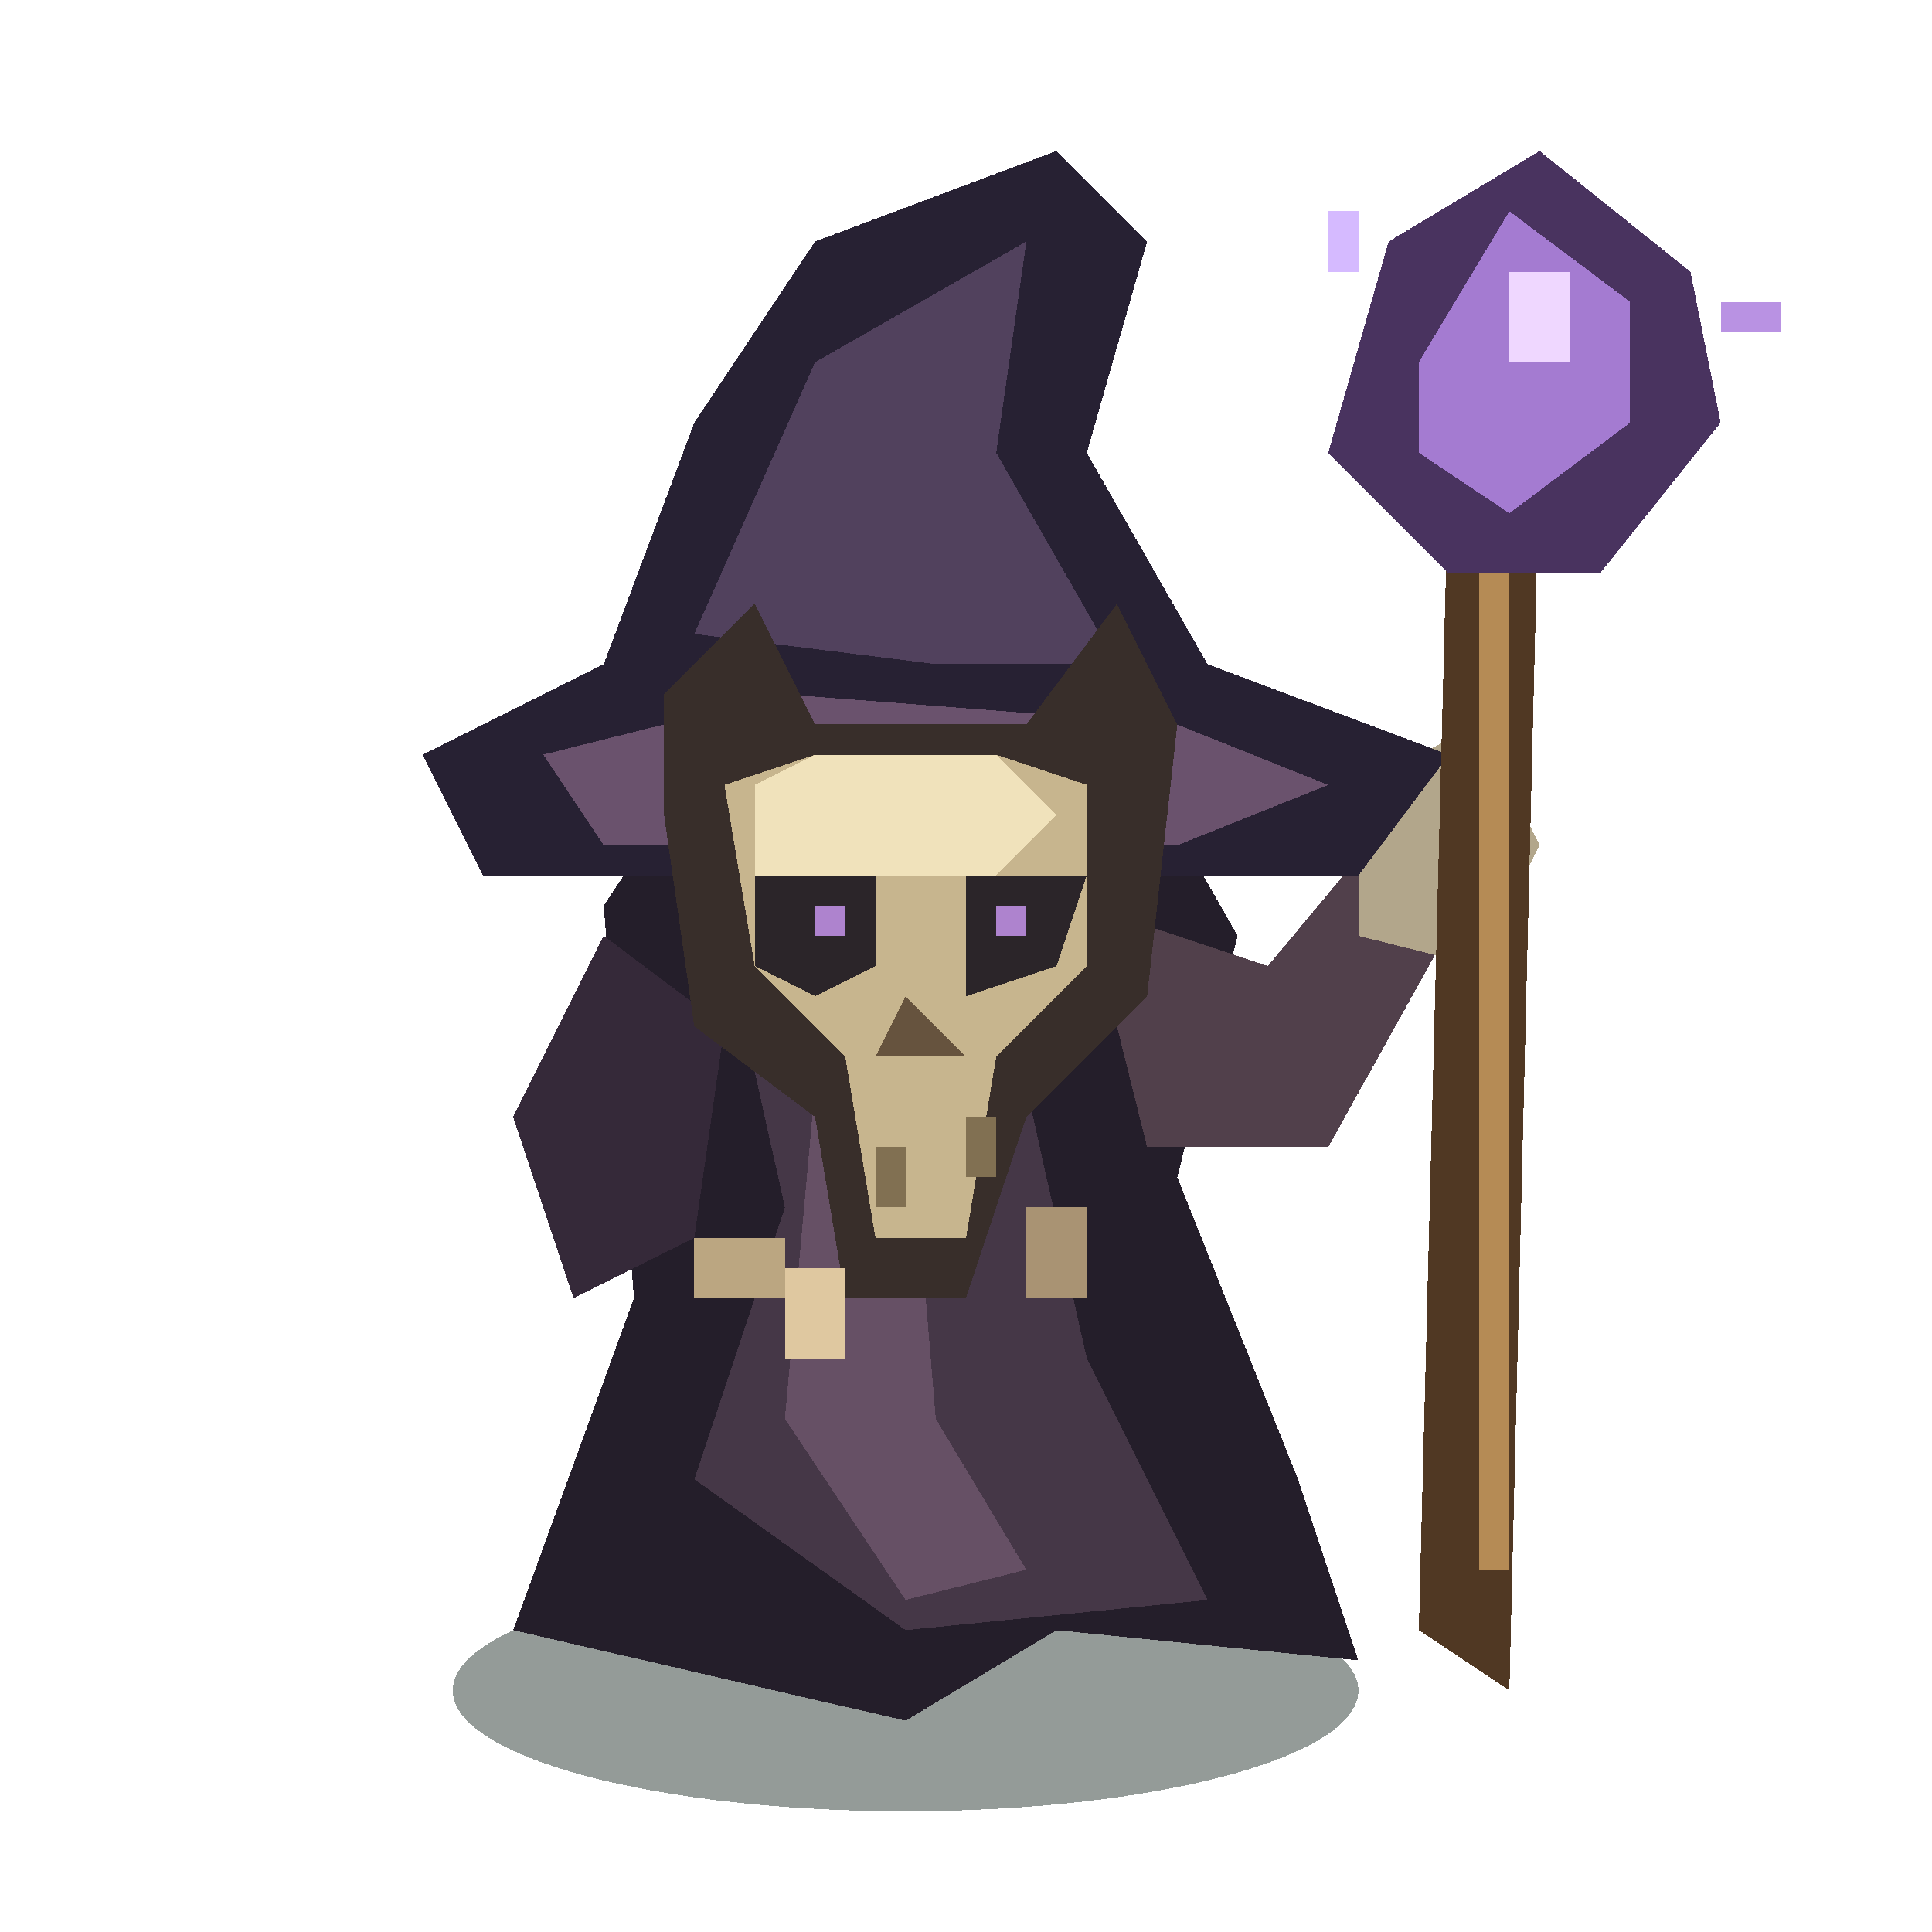
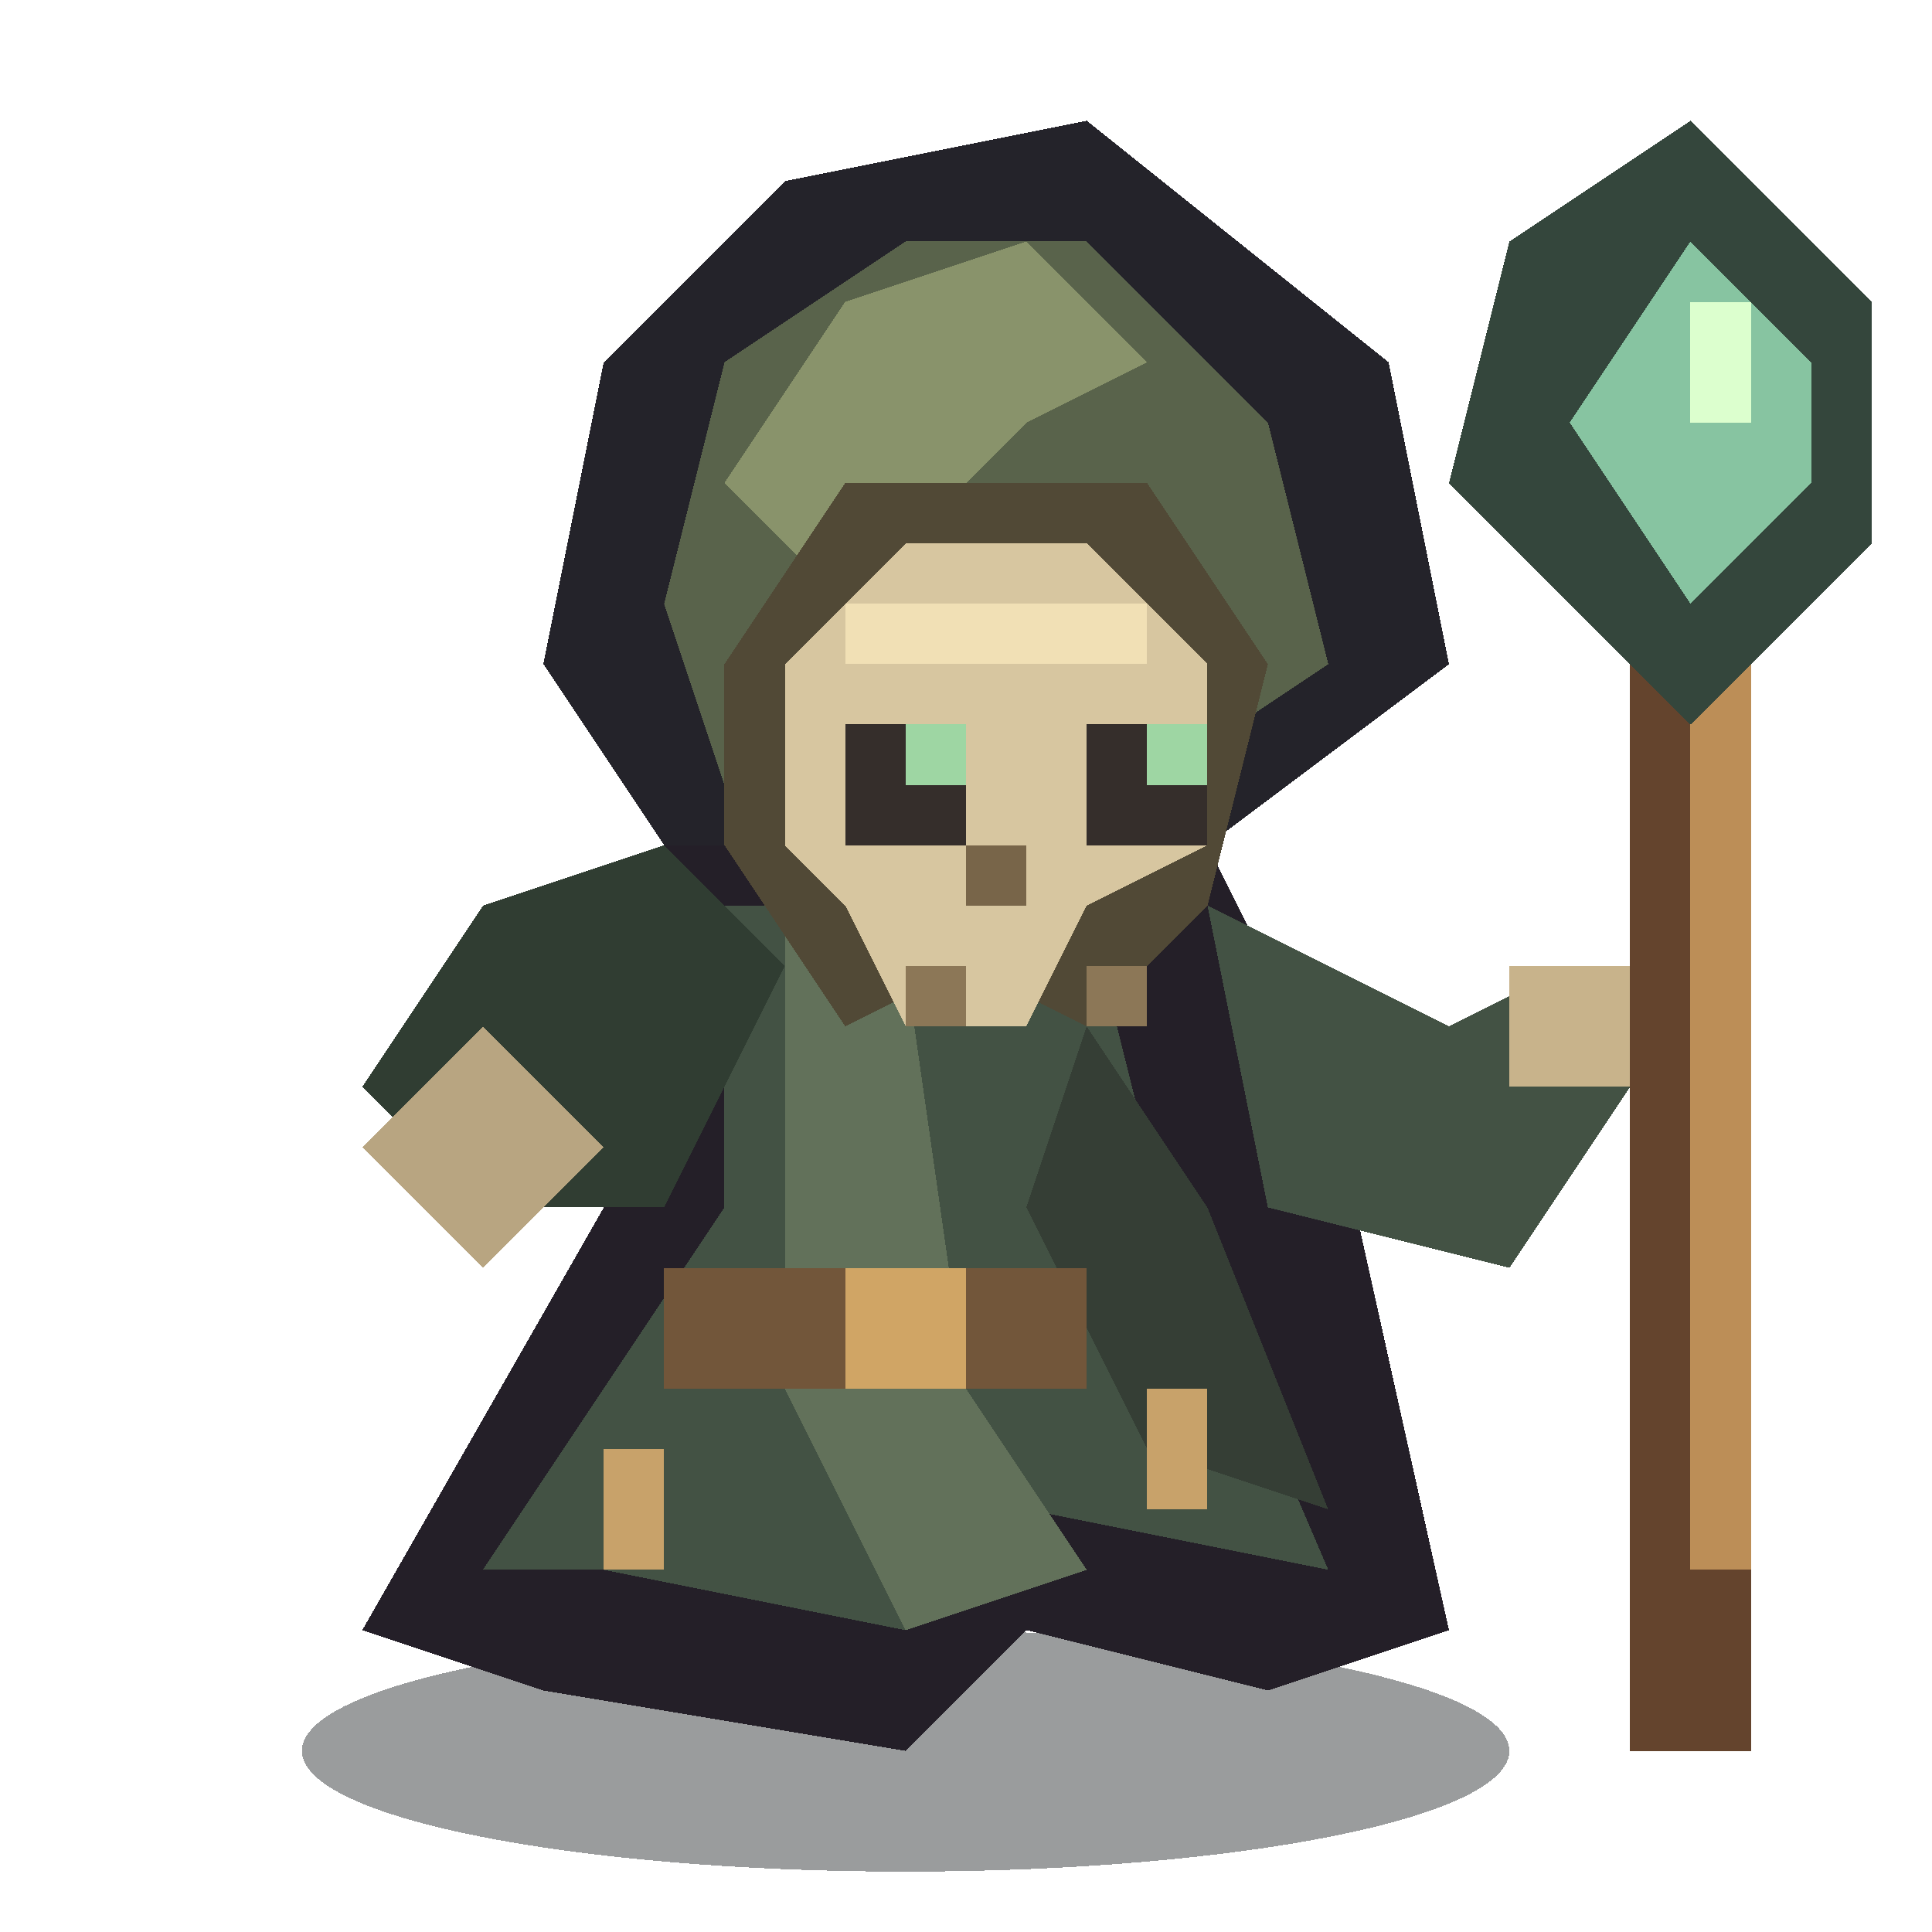
- <svg xmlns="http://www.w3.org/2000/svg" width="64" height="64" viewBox="0 0 64 64" shape-rendering="crispEdges">
-   <ellipse cx="30" cy="56" rx="15" ry="4" fill="#202d27" opacity=".48" />
-   <path d="M20 30L24 24H37L41 31 39 39 43 49 45 55 35 54 30 57 17 54 21 43Z" fill="#241e2a" />
-   <path d="M24 31L29 30 34 36 36 45 40 53 30 54 23 49 26 40Z" fill="#453747" />
-   <path d="M27 36L30 35 31 47 34 52 30 53 26 47Z" fill="#665065" />
-   <path d="M20 31L17 37 19 43 23 41 24 34Z" fill="#352939" />
-   <path d="M36 30L42 32 47 26 49 29 44 38 38 38Z" fill="#51404b" />
-   <path d="M45 26L49 24 51 28 49 32 45 31Z" fill="#b2a68b" />
-   <path d="M14 25L20 22 23 14 27 8 35 5 38 8 36 15 40 22 48 25 45 29 16 29Z" fill="#272133" />
-   <path d="M23 21L27 12 34 8 33 15 37 22 31 22Z" fill="#51415d" />
-   <path d="M18 25L26 23 39 24 44 26 39 28 20 28Z" fill="#6a526d" />
-   <path d="M22 27L22 23 25 20 27 24 34 24 37 20 39 24 38 33 34 37 32 43 28 43 27 37 23 34Z" fill="#382e2a" />
-   <path d="M24 26L27 25 33 25 36 26 36 32 33 35 32 41 29 41 28 35 25 32Z" fill="#c7b58e" />
-   <path d="M25 26L27 25 33 25 35 27 33 29 27 29 25 31Z" fill="#f0e2bb" />
-   <path d="M25 29L29 29 29 32 27 33 25 32Z M32 29L36 29 35 32 32 33Z" fill="#2b2529" />
-   <rect x="27" y="30" width="1" height="1" fill="#ae83ce" />
-   <rect x="33" y="30" width="1" height="1" fill="#ae83ce" />
-   <path d="M30 33L32 35 29 35Z" fill="#66533e" />
-   <rect x="29" y="38" width="1" height="2" fill="#817052" />
-   <rect x="32" y="37" width="1" height="2" fill="#817052" />
-   <rect x="23" y="41" width="3" height="2" fill="#bba681" />
-   <rect x="26" y="42" width="2" height="3" fill="#dfc8a0" />
-   <rect x="34" y="40" width="2" height="3" fill="#a99373" />
-   <path d="M47 54L48 15 51 15 50 56Z" fill="#503823" />
-   <rect x="49" y="19" width="1" height="33" fill="#b58b55" />
-   <path d="M44 15L46 8 51 5 56 9 57 14 53 19 48 19Z" fill="#49335f" />
-   <path d="M47 12L50 7 54 10 54 14 50 17 47 15Z" fill="#a47bd1" />
-   <rect x="50" y="9" width="2" height="3" fill="#efd7ff" />
-   <rect x="44" y="7" width="1" height="2" fill="#d5baff" />
-   <rect x="57" y="10" width="2" height="1" fill="#b992e3" />
+ <svg xmlns="http://www.w3.org/2000/svg" width="64" height="64" viewBox="0 0 32 32" shape-rendering="crispEdges">
+   <ellipse cx="15" cy="29" rx="10" ry="2" fill="#1e2426" opacity=".45" />
+   <g transform="translate(0 0)">
+     <path d="M11 14H20L22 18L24 27L21 28L17 27L15 29L9 28L6 27L10 20Z" fill="#241f28" />
+     <path d="M12 15H18L19 19L22 26L17 25L15 27L10 26L8 26L12 20Z" fill="#435244" />
+     <path d="M13 15L15 16L16 23L18 26L15 27L13 23Z" fill="#62715a" />
+     <path d="M18 17L20 20L22 25L19 24L17 20Z" fill="#353e35" />
+     <rect x="11" y="21" width="7" height="2" fill="#72563a" />
+     <rect x="14" y="21" width="2" height="2" fill="#d0a565" />
+     <path d="M9 11L10 6L13 3L18 2L23 6L24 11L20 14H11Z" fill="#24232a" />
+     <path d="M11 10L12 6L15 4H18L21 7L22 11L19 13H12Z" fill="#59634b" />
+     <path d="M12 8L14 5L17 4L19 6L17 7L14 10Z" fill="#89936b" />
+     <path d="M12 11L14 8H19L21 11L20 15L18 17L16 16L14 17L12 14Z" fill="#514936" />
+     <path d="M13 11L15 9H18L20 11V14L18 15L17 17H15L14 15L13 14Z" fill="#d7c6a0" />
+     <rect x="14" y="10" width="5" height="1" fill="#f1e0b5" />
+     <rect x="14" y="12" width="2" height="2" fill="#352e2b" />
+     <rect x="18" y="12" width="2" height="2" fill="#352e2b" />
+     <rect x="15" y="12" width="1" height="1" fill="#9ed6a3" />
+     <rect x="19" y="12" width="1" height="1" fill="#9ed6a3" />
+     <rect x="16" y="14" width="1" height="1" fill="#786549" />
+     <rect x="15" y="16" width="1" height="1" fill="#8c7757" />
+     <rect x="18" y="16" width="1" height="1" fill="#8c7757" />
+     <path d="M8 15L11 14L13 16L11 20L8 20L6 18Z" fill="#303d32" />
+     <path d="M8 17L6 19L8 21L10 19Z" fill="#b8a581" />
+     <path d="M20 15L24 17L26 16L27 18L25 21L21 20Z" fill="#435244" />
+     <rect x="25" y="16" width="2" height="2" fill="#c8b38b" />
+     <rect x="27" y="8" width="2" height="21" fill="#64442d" />
+     <rect x="28" y="11" width="1" height="15" fill="#bc8e57" />
+     <path d="M24 8L25 4L28 2L31 5V9L28 12Z" fill="#34463c" />
+     <path d="M26 7L28 4L30 6V8L28 10Z" fill="#87c4a1" />
+     <rect x="28" y="5" width="1" height="2" fill="#dcffce" />
+     <rect x="10" y="24" width="1" height="2" fill="#c8a26a" />
+     <rect x="19" y="23" width="1" height="2" fill="#c8a26a" />
+   </g>
</svg>
